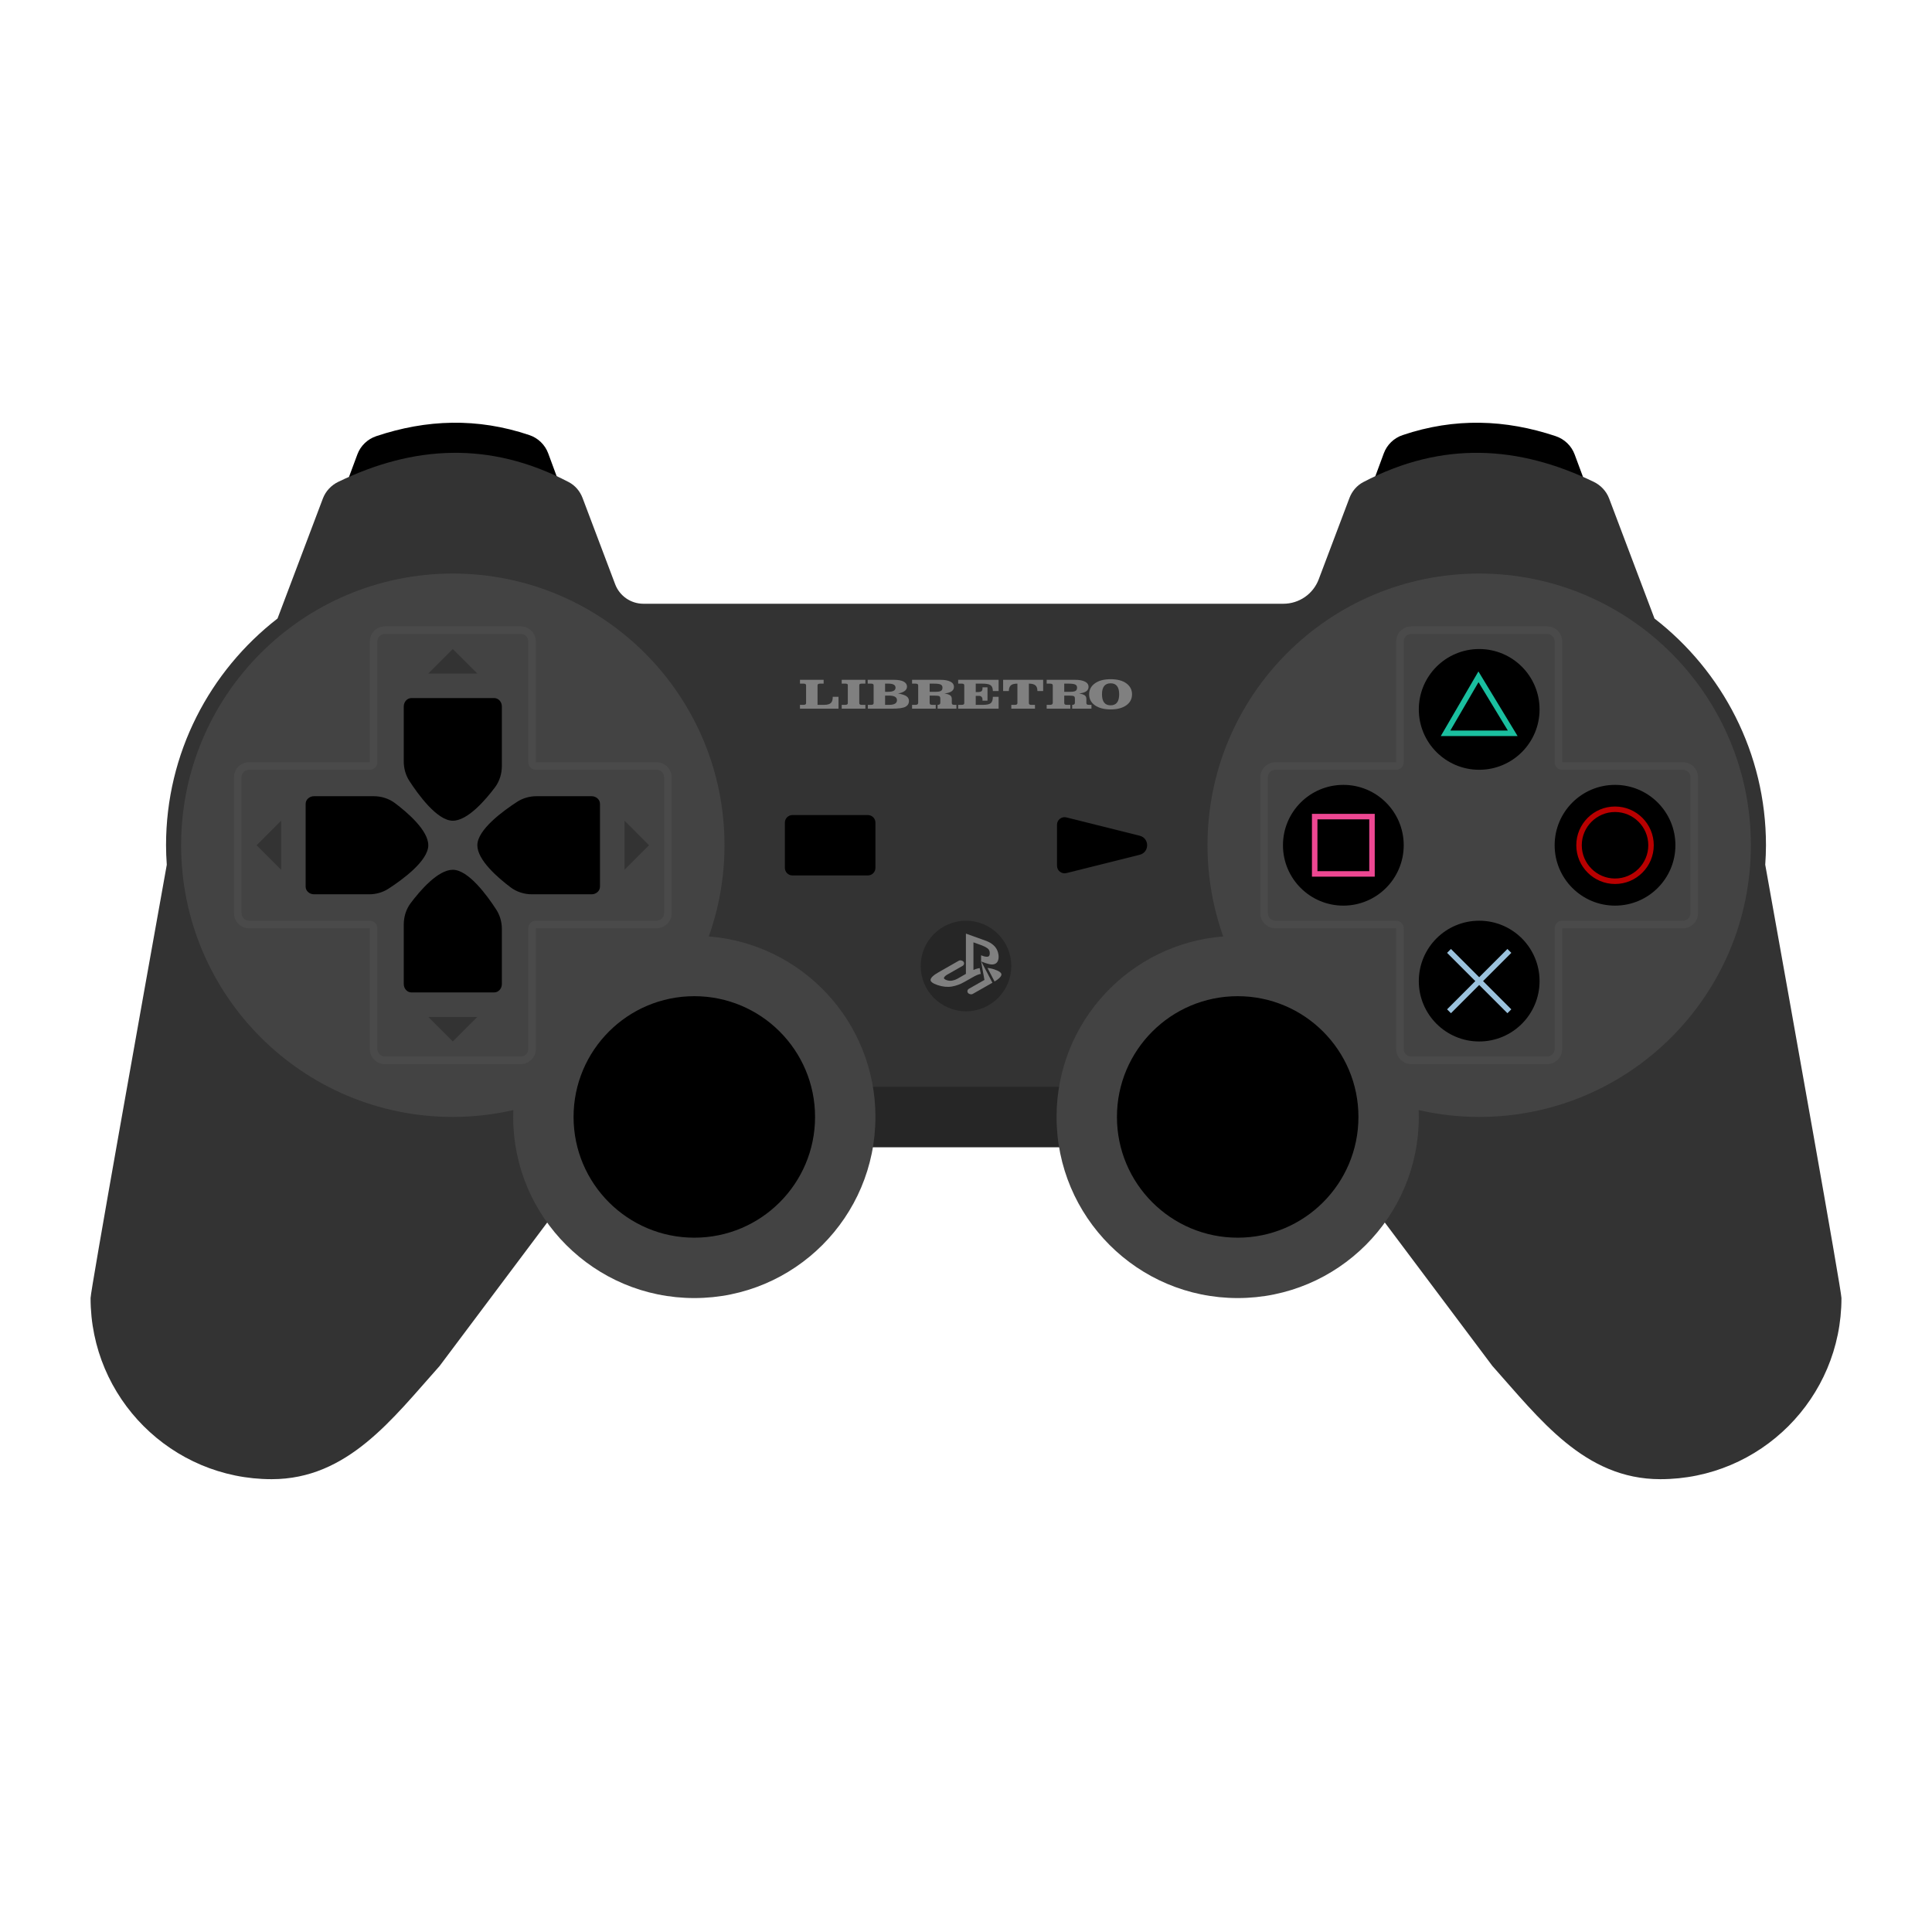
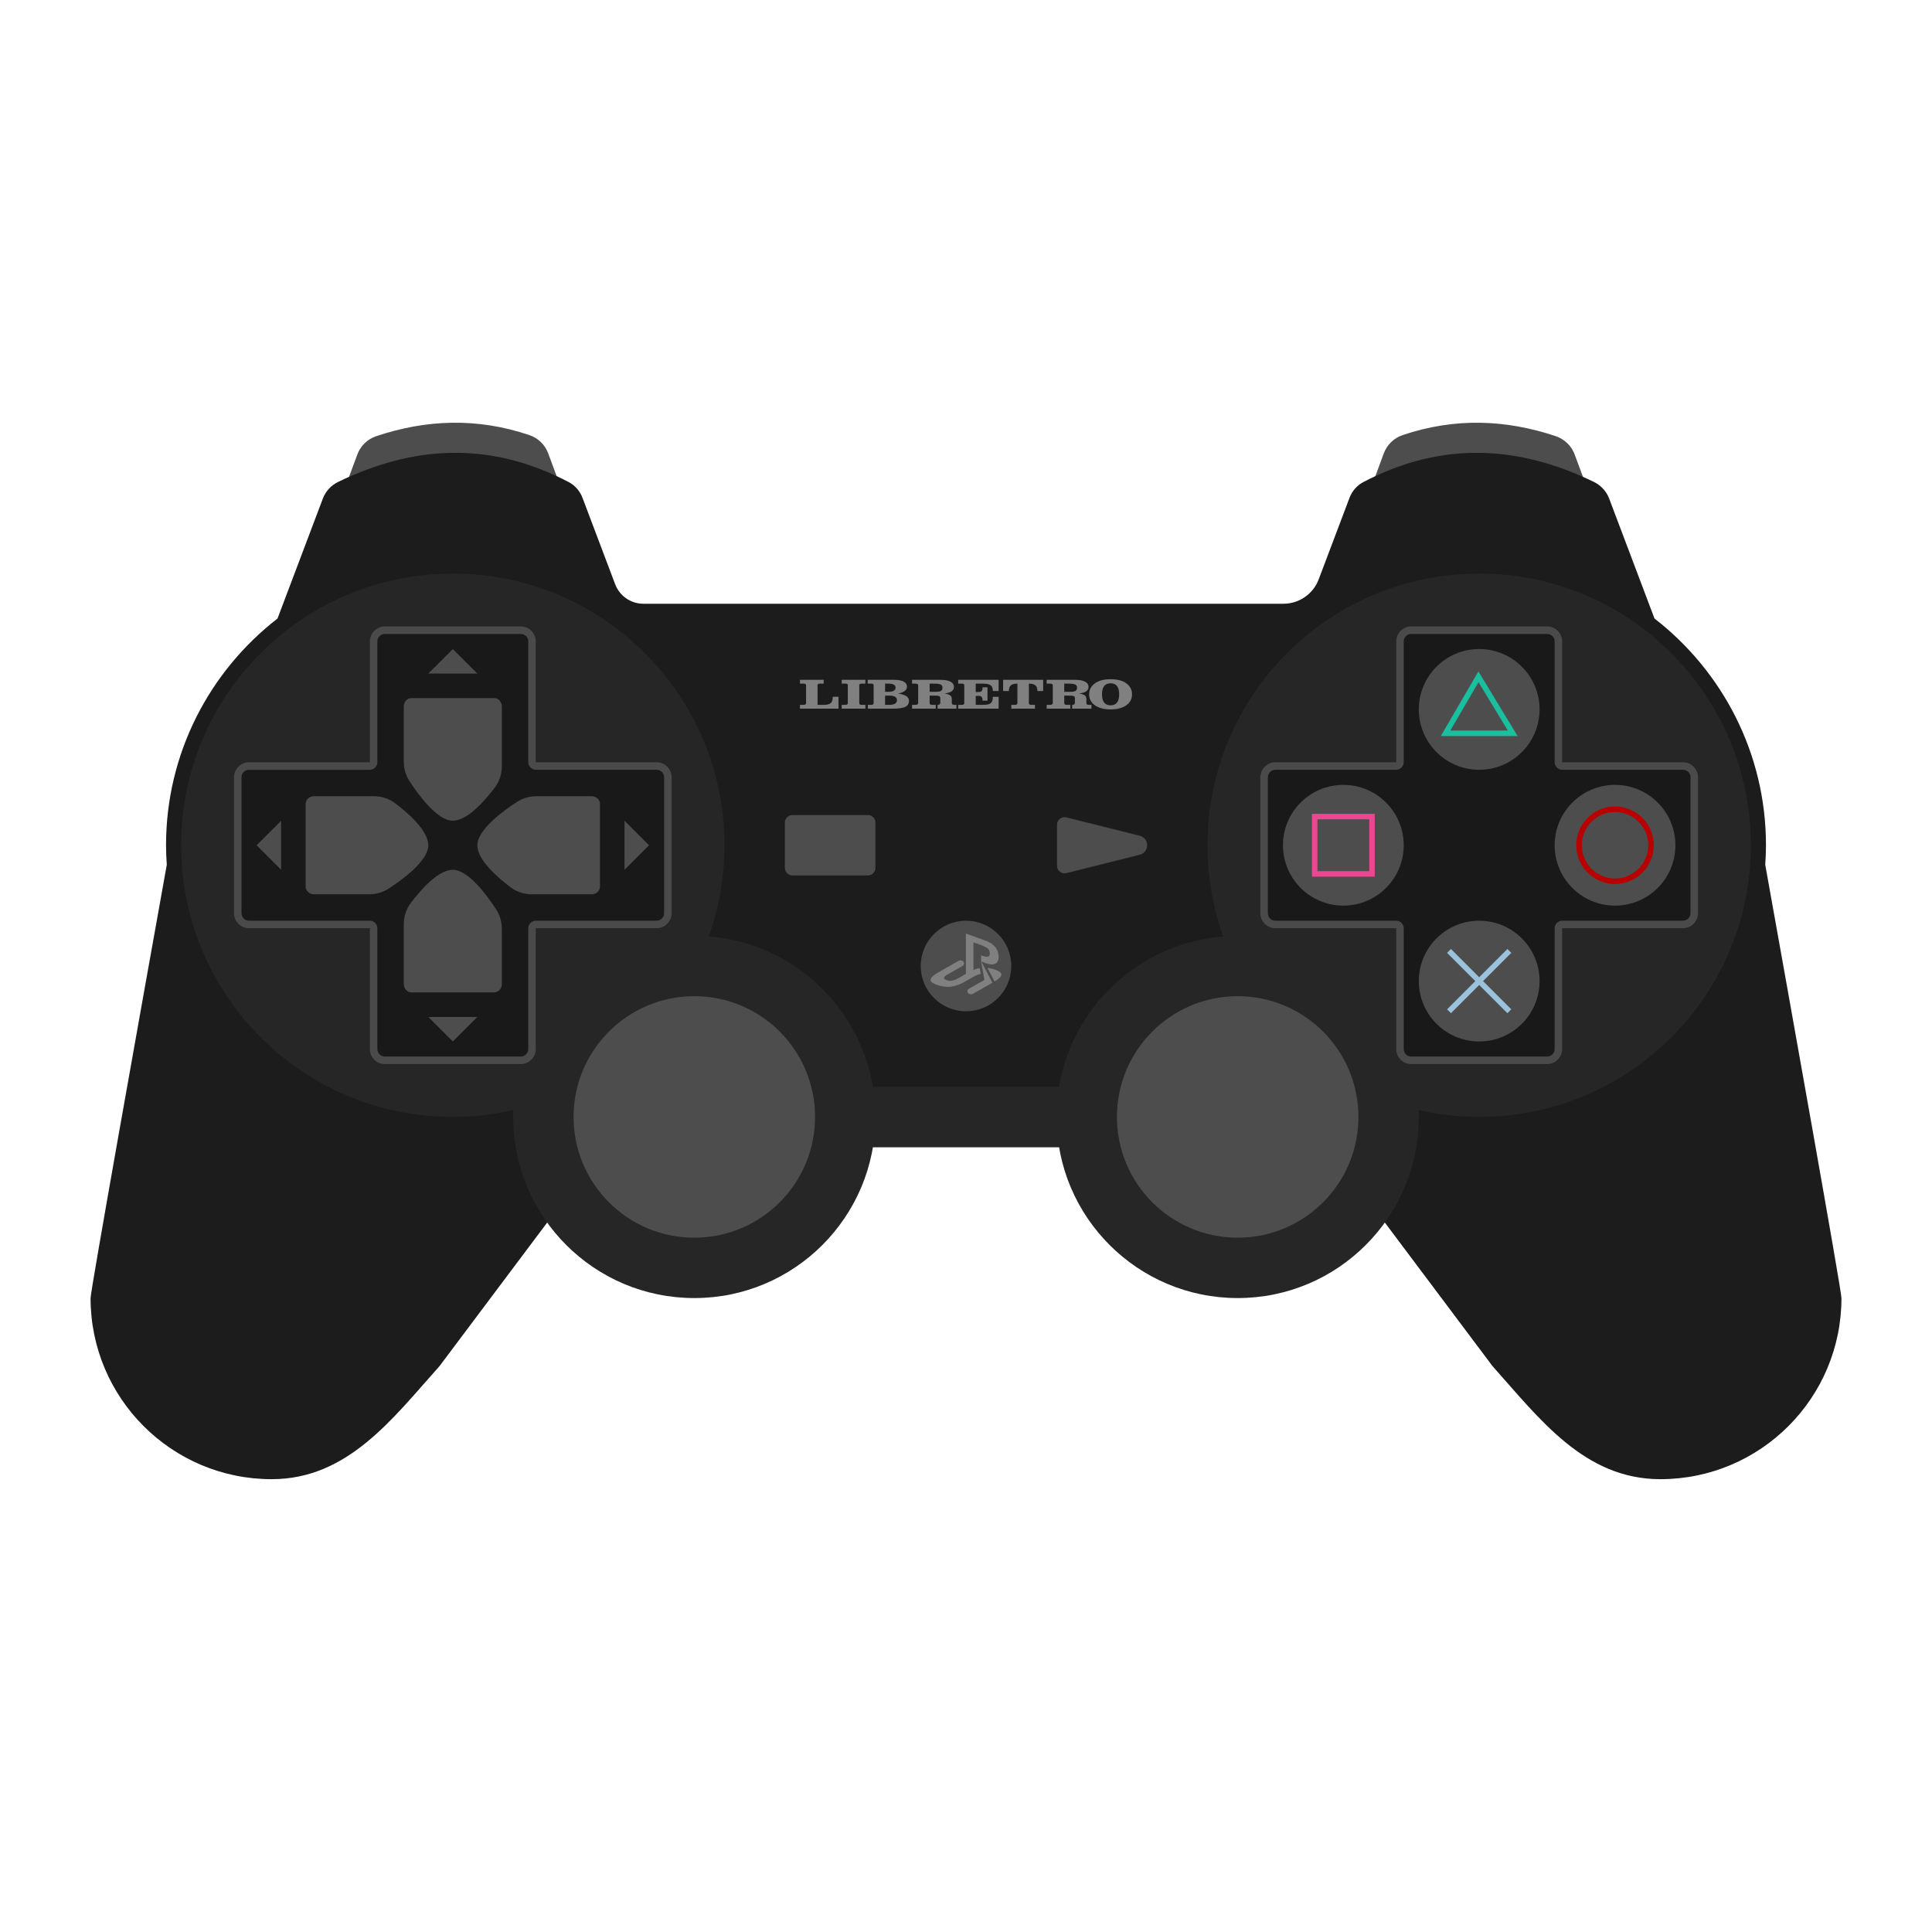
<svg xmlns="http://www.w3.org/2000/svg" viewBox="0 0 341.333 341.333" height="256" width="256" xml:space="preserve" id="svg2" version="1.1">
  <defs id="defs6">
    <clipPath id="clipPath18" clipPathUnits="userSpaceOnUse">
      <path id="path16" d="M 0,256 H 256 V 0 H 0 Z" />
    </clipPath>
    <clipPath id="clipPath26" clipPathUnits="userSpaceOnUse">
      <path id="path24" d="M 4,207.987 H 252 V 52 H 4 Z" />
    </clipPath>
    <clipPath id="clipPath120" clipPathUnits="userSpaceOnUse">
      <path id="path118" d="m 40.5,150.5 h 16.25 v -13 H 40.5 Z" />
    </clipPath>
+     <clipPath id="clipPath124" clipPathUnits="userSpaceOnUse">
+       <path id="path122-1" d="m 40.5,150.5 h 16.25 v -13 H 40.5 Z" />
+     </clipPath>
  </defs>
+   <path id="path38" style="fill:#4d4d4d;fill-opacity:1;fill-rule:nonzero;stroke:none;stroke-width:1.333" d="M 53.333,106.667 H 106.667 L 96.853,80.093 c -0.563,-1.523 -1.792,-2.707 -3.329,-3.225 -9.211,-3.108 -18.201,-2.768 -27.032,0.185 -1.547,0.516 -2.787,1.696 -3.353,3.224 z" />
+   <path id="path42" style="fill:#4d4d4d;fill-opacity:1;fill-rule:nonzero;stroke:none;stroke-width:1.333" d="m 288,106.667 h -53.333 l 9.813,-26.573 c 0.563,-1.523 1.792,-2.707 3.329,-3.225 9.211,-3.108 18.201,-2.768 27.032,0.185 1.547,0.516 2.787,1.696 3.353,3.224 z" />
+   <path id="path46" style="fill:#1c1c1c;fill-opacity:1;fill-rule:nonzero;stroke:none;stroke-width:1.333" d="m 311.87,152.785 c 0.077,-1.141 0.131,-2.291 0.131,-3.452 0,-16.28 -7.727,-30.781 -19.697,-40.057 l -8.013,-21.204 c -0.492,-1.299 -1.477,-2.343 -2.727,-2.948 -13.177,-6.367 -26.683,-7.301 -40.716,0.055 -1.129,0.592 -1.984,1.608 -2.436,2.801 l -5.433,14.377 c -0.98,2.593 -3.464,4.309 -6.236,4.309 h -113.072 c -2.217,0 -4.204,-1.373 -4.989,-3.448 l -5.759,-15.239 c -0.452,-1.193 -1.305,-2.209 -2.436,-2.801 -14.033,-7.356 -27.539,-6.421 -40.715,-0.055 -1.251,0.605 -2.236,1.649 -2.728,2.948 l -8.013,21.204 c -11.969,9.276 -19.696,23.777 -19.696,40.057 0,1.161 0.053,2.311 0.131,3.452 -4.512,25.152 -13.464,75.228 -13.464,76.548 0,17.673 14.327,32 32,32 13.425,0 21.333,-10.667 29.663,-19.995 l 29.004,-38.672 h 64 64 l 29.004,38.672 c 8.329,9.328 16.236,19.995 29.663,19.995 17.673,0 32,-14.327 32,-32 0,-1.32 -8.953,-51.396 -13.464,-76.548" />
+   <path id="path52" style="fill:#262626;fill-opacity:1;fill-rule:nonzero;stroke:none;stroke-width:1.333" d="m 216.113,165.444 c -1.796,-5.036 -2.78,-10.457 -2.78,-16.111 0,-26.509 21.491,-48 48,-48 26.509,0 48,21.491 48,48 0,26.509 -21.491,48 -48,48 -3.679,0 -7.255,-0.428 -10.697,-1.211 0.015,0.403 0.031,0.804 0.031,1.211 0,17.673 -14.327,32 -32,32 -17.673,0 -32,-14.327 -32,-32 0,-16.812 12.969,-30.587 29.447,-31.889" />
+   <path id="path56" style="fill:#262626;fill-opacity:1;fill-rule:nonzero;stroke:none;stroke-width:1.333" d="m 125.221,165.444 c 1.795,-5.036 2.779,-10.457 2.779,-16.111 0,-26.509 -21.489,-48 -48,-48 -26.509,0 -48,21.491 -48,48 0,26.509 21.491,48 48,48 3.68,0 7.256,-0.427 10.697,-1.211 -0.015,0.403 -0.031,0.804 -0.031,1.211 0,17.673 14.328,32 32,32 17.673,0 32,-14.327 32,-32 0,-16.812 -12.968,-30.587 -29.445,-31.889" />
+   <path id="path1064" style="opacity:1;vector-effect:none;fill:#191919;fill-opacity:1;fill-rule:nonzero;stroke:none;stroke-width:1.333;stroke-linecap:butt;stroke-linejoin:miter;stroke-miterlimit:4;stroke-dasharray:none;stroke-dashoffset:0;stroke-opacity:1" d="m 273.333,110.667 h -24 c -1.471,0 -2.667,1.196 -2.667,2.667 v 21.333 h -21.333 c -1.471,0 -2.667,1.196 -2.667,2.667 v 24 c 0,1.471 1.196,2.667 2.667,2.667 h 21.333 v 21.333 c 0,1.471 1.196,2.667 2.667,2.667 h 24 c 1.471,0 2.667,-1.196 2.667,-2.667 V 164 h 21.333 c 1.471,0 2.667,-1.196 2.667,-2.667 v -24 c 0,-1.471 -1.196,-2.667 -2.667,-2.667 h -21.333 v -21.333 c 0,-1.471 -1.196,-2.667 -2.667,-2.667" />
+   <path d="M 92,110.667 H 68 c -1.471,0 -2.667,1.196 -2.667,2.667 v 21.333 H 44 c -1.471,0 -2.667,1.196 -2.667,2.667 v 24 c 0,1.471 1.196,2.667 2.667,2.667 h 21.333 v 21.333 c 0,1.471 1.196,2.667 2.667,2.667 h 24 c 1.471,0 2.667,-1.196 2.667,-2.667 V 164 h 21.333 c 1.471,0 2.667,-1.196 2.667,-2.667 v -24 c 0,-1.471 -1.196,-2.667 -2.667,-2.667 H 94.667 v -21.333 c 0,-1.471 -1.196,-2.667 -2.667,-2.667" style="opacity:1;vector-effect:none;fill:#191919;fill-opacity:1;fill-rule:nonzero;stroke:none;stroke-width:1.333;stroke-linecap:butt;stroke-linejoin:miter;stroke-miterlimit:4;stroke-dasharray:none;stroke-dashoffset:0;stroke-opacity:1" id="path1066" />
  <g id="g22" transform="matrix(1.333333,0,0,-1.333333,0,341.3333)" />
-   <path id="path38" style="fill:#000000;fill-opacity:1;fill-rule:nonzero;stroke:none;stroke-width:1.333" d="M 53.333,106.667 H 106.667 L 96.853,80.093 c -0.563,-1.523 -1.792,-2.707 -3.329,-3.225 -9.211,-3.108 -18.201,-2.768 -27.032,0.185 -1.547,0.516 -2.787,1.696 -3.353,3.224 z" />
-   <path id="path42" style="fill:#000000;fill-opacity:1;fill-rule:nonzero;stroke:none;stroke-width:1.333" d="m 288,106.667 h -53.333 l 9.813,-26.573 c 0.563,-1.523 1.792,-2.707 3.329,-3.225 9.211,-3.108 18.201,-2.768 27.032,0.185 1.547,0.516 2.787,1.696 3.353,3.224 z" />
-   <path id="path46" style="fill:#333333;fill-opacity:1;fill-rule:nonzero;stroke:none;stroke-width:1.333" d="m 311.87,152.785 c 0.077,-1.141 0.131,-2.291 0.131,-3.452 0,-16.28 -7.727,-30.781 -19.697,-40.057 l -8.013,-21.204 c -0.492,-1.299 -1.477,-2.343 -2.727,-2.948 -13.177,-6.367 -26.683,-7.301 -40.716,0.055 -1.129,0.592 -1.984,1.608 -2.436,2.801 l -5.433,14.377 c -0.98,2.593 -3.464,4.309 -6.236,4.309 h -113.072 c -2.217,0 -4.204,-1.373 -4.989,-3.448 l -5.759,-15.239 c -0.452,-1.193 -1.305,-2.209 -2.436,-2.801 -14.033,-7.356 -27.539,-6.421 -40.715,-0.055 -1.251,0.605 -2.236,1.649 -2.728,2.948 l -8.013,21.204 c -11.969,9.276 -19.696,23.777 -19.696,40.057 0,1.161 0.053,2.311 0.131,3.452 -4.512,25.152 -13.464,75.228 -13.464,76.548 0,17.673 14.327,32 32,32 13.425,0 21.333,-10.667 29.663,-19.995 l 29.004,-38.672 h 64 64 l 29.004,38.672 c 8.329,9.328 16.236,19.995 29.663,19.995 17.673,0 32,-14.327 32,-32 0,-1.32 -8.953,-51.396 -13.464,-76.548" />
  <path d="M 192,202.667 H 149.333 V 192 H 192 Z" style="fill:#262626;fill-opacity:1;fill-rule:nonzero;stroke:none;stroke-width:1.333" id="path48" />
-   <path id="path52" style="fill:#434343;fill-opacity:1;fill-rule:nonzero;stroke:none;stroke-width:1.333" d="m 216.113,165.444 c -1.796,-5.036 -2.78,-10.457 -2.78,-16.111 0,-26.509 21.491,-48 48,-48 26.509,0 48,21.491 48,48 0,26.509 -21.491,48 -48,48 -3.679,0 -7.255,-0.428 -10.697,-1.211 0.015,0.403 0.031,0.804 0.031,1.211 0,17.673 -14.327,32 -32,32 -17.673,0 -32,-14.327 -32,-32 0,-16.812 12.969,-30.587 29.447,-31.889" />
-   <path id="path56" style="fill:#434343;fill-opacity:1;fill-rule:nonzero;stroke:none;stroke-width:1.333" d="m 125.221,165.444 c 1.795,-5.036 2.779,-10.457 2.779,-16.111 0,-26.509 -21.489,-48 -48,-48 -26.509,0 -48,21.491 -48,48 0,26.509 21.491,48 48,48 3.68,0 7.256,-0.427 10.697,-1.211 -0.015,0.403 -0.031,0.804 -0.031,1.211 0,17.673 14.328,32 32,32 17.673,0 32,-14.327 32,-32 0,-16.812 -12.968,-30.587 -29.445,-31.889" />
-   <path id="path60" style="fill:#000000;fill-opacity:1;fill-rule:nonzero;stroke:none;stroke-width:1.333" d="m 144,197.333 c 0,11.783 -9.552,21.333 -21.333,21.333 -11.781,0 -21.333,-9.551 -21.333,-21.333 0,-11.783 9.552,-21.333 21.333,-21.333 C 134.448,176 144,185.551 144,197.333" />
-   <path id="path64" style="fill:#000000;fill-opacity:1;fill-rule:nonzero;stroke:none;stroke-width:1.333" d="m 240,197.333 c 0,11.783 -9.551,21.333 -21.333,21.333 -11.783,0 -21.333,-9.551 -21.333,-21.333 0,-11.783 9.551,-21.333 21.333,-21.333 11.783,0 21.333,9.551 21.333,21.333" />
-   <path id="path68" style="fill:#000000;fill-opacity:1;fill-rule:nonzero;stroke:none;stroke-width:1.333" d="M 153.333,154.667 H 140 c -0.736,0 -1.333,-0.597 -1.333,-1.333 v -8 C 138.667,144.597 139.264,144 140,144 h 13.333 c 0.736,0 1.333,0.597 1.333,1.333 v 8 c 0,0.736 -0.597,1.333 -1.333,1.333" />
-   <path id="path72" style="fill:#000000;fill-opacity:1;fill-rule:nonzero;stroke:none;stroke-width:1.333" d="m 186.746,152.959 v -7.251 c 0,-0.868 0.816,-1.504 1.657,-1.295 l 12.951,3.239 c 1.751,0.437 1.751,2.925 0,3.363 l -12.951,3.237 c -0.841,0.211 -1.657,-0.427 -1.657,-1.293" />
-   <path id="path76" style="fill:#000000;fill-opacity:1;fill-rule:nonzero;stroke:none;stroke-width:1.333" d="m 272,125.333 c 0,5.891 -4.776,10.667 -10.667,10.667 -5.891,0 -10.667,-4.776 -10.667,-10.667 0,-5.891 4.776,-10.667 10.667,-10.667 5.891,0 10.667,4.776 10.667,10.667" />
-   <path id="path80" style="fill:#000000;fill-opacity:1;fill-rule:nonzero;stroke:none;stroke-width:1.333" d="m 272,173.333 c 0,5.891 -4.776,10.667 -10.667,10.667 -5.891,0 -10.667,-4.776 -10.667,-10.667 0,-5.891 4.776,-10.667 10.667,-10.667 5.891,0 10.667,4.776 10.667,10.667" />
-   <path id="path84" style="fill:#000000;fill-opacity:1;fill-rule:nonzero;stroke:none;stroke-width:1.333" d="m 285.333,160 c -5.891,0 -10.667,-4.776 -10.667,-10.667 0,-5.891 4.776,-10.667 10.667,-10.667 5.891,0 10.667,4.776 10.667,10.667 C 296,155.224 291.224,160 285.333,160" />
-   <path id="path88" style="fill:#000000;fill-opacity:1;fill-rule:nonzero;stroke:none;stroke-width:1.333" d="m 237.333,160 c -5.891,0 -10.667,-4.776 -10.667,-10.667 0,-5.891 4.776,-10.667 10.667,-10.667 5.891,0 10.667,4.776 10.667,10.667 C 248,155.224 243.224,160 237.333,160" />
+   <path id="path60" style="fill:#4d4d4d;fill-opacity:1;fill-rule:nonzero;stroke:none;stroke-width:1.333" d="m 144,197.333 c 0,11.783 -9.552,21.333 -21.333,21.333 -11.781,0 -21.333,-9.551 -21.333,-21.333 0,-11.783 9.552,-21.333 21.333,-21.333 C 134.448,176 144,185.551 144,197.333" />
+   <path id="path64" style="fill:#4d4d4d;fill-opacity:1;fill-rule:nonzero;stroke:none;stroke-width:1.333" d="m 240,197.333 c 0,11.783 -9.551,21.333 -21.333,21.333 -11.783,0 -21.333,-9.551 -21.333,-21.333 0,-11.783 9.551,-21.333 21.333,-21.333 11.783,0 21.333,9.551 21.333,21.333" />
+   <path id="path68" style="fill:#4d4d4d;fill-opacity:1;fill-rule:nonzero;stroke:none;stroke-width:1.333" d="M 153.333,154.667 H 140 c -0.736,0 -1.333,-0.597 -1.333,-1.333 v -8 C 138.667,144.597 139.264,144 140,144 h 13.333 c 0.736,0 1.333,0.597 1.333,1.333 v 8 c 0,0.736 -0.597,1.333 -1.333,1.333" />
+   <path id="path72" style="fill:#4d4d4d;fill-opacity:1;fill-rule:nonzero;stroke:none;stroke-width:1.333" d="m 186.746,152.959 v -7.251 c 0,-0.868 0.816,-1.504 1.657,-1.295 l 12.951,3.239 c 1.751,0.437 1.751,2.925 0,3.363 l -12.951,3.237 c -0.841,0.211 -1.657,-0.427 -1.657,-1.293" />
+   <path id="path76" style="fill:#4d4d4d;fill-opacity:1;fill-rule:nonzero;stroke:none;stroke-width:1.333" d="m 272,125.333 c 0,5.891 -4.776,10.667 -10.667,10.667 -5.891,0 -10.667,-4.776 -10.667,-10.667 0,-5.891 4.776,-10.667 10.667,-10.667 5.891,0 10.667,4.776 10.667,10.667" />
+   <path id="path80" style="fill:#4d4d4d;fill-opacity:1;fill-rule:nonzero;stroke:none;stroke-width:1.333" d="m 272,173.333 c 0,5.891 -4.776,10.667 -10.667,10.667 -5.891,0 -10.667,-4.776 -10.667,-10.667 0,-5.891 4.776,-10.667 10.667,-10.667 5.891,0 10.667,4.776 10.667,10.667" />
+   <path id="path84" style="fill:#4d4d4d;fill-opacity:1;fill-rule:nonzero;stroke:none;stroke-width:1.333" d="m 285.333,160 c -5.891,0 -10.667,-4.776 -10.667,-10.667 0,-5.891 4.776,-10.667 10.667,-10.667 5.891,0 10.667,4.776 10.667,10.667 C 296,155.224 291.224,160 285.333,160" />
+   <path id="path88" style="fill:#4d4d4d;fill-opacity:1;fill-rule:nonzero;stroke:none;stroke-width:1.333" d="m 237.333,160 c -5.891,0 -10.667,-4.776 -10.667,-10.667 0,-5.891 4.776,-10.667 10.667,-10.667 5.891,0 10.667,4.776 10.667,10.667 C 248,155.224 243.224,160 237.333,160" />
  <path id="path92" style="fill:#4a4a4a;fill-opacity:1;fill-rule:nonzero;stroke:none;stroke-width:1.333;font-variant-east_asian:normal;opacity:1;vector-effect:none;stroke-linecap:butt;stroke-linejoin:miter;stroke-miterlimit:4;stroke-dasharray:none;stroke-dashoffset:0;stroke-opacity:1" d="m 273.333,110.667 h -24 c -1.471,0 -2.667,1.196 -2.667,2.667 v 21.333 h -21.333 c -1.471,0 -2.667,1.196 -2.667,2.667 v 24 c 0,1.471 1.196,2.667 2.667,2.667 h 21.333 v 21.333 c 0,1.471 1.196,2.667 2.667,2.667 h 24 C 274.804,188 276,186.804 276,185.333 V 164 h 21.333 C 298.804,164 300,162.804 300,161.333 v -24 c 0,-1.471 -1.196,-2.667 -2.667,-2.667 H 276 v -21.333 c 0,-1.471 -1.196,-2.667 -2.667,-2.667 m 0,1.333 c 0.737,0 1.333,0.597 1.333,1.333 v 21.333 c 0,0.736 0.596,1.333 1.333,1.333 h 21.333 c 0.737,0 1.333,0.597 1.333,1.333 v 24 c 0,0.736 -0.596,1.333 -1.333,1.333 H 276 c -0.737,0 -1.333,0.597 -1.333,1.333 v 21.333 c 0,0.737 -0.596,1.333 -1.333,1.333 h -24 c -0.737,0 -1.333,-0.596 -1.333,-1.333 V 164 c 0,-0.736 -0.596,-1.333 -1.333,-1.333 H 225.333 C 224.596,162.667 224,162.069 224,161.333 v -24 C 224,136.597 224.596,136 225.333,136 h 21.333 C 247.404,136 248,135.403 248,134.667 V 113.333 C 248,112.597 248.596,112 249.333,112 h 24" />
  <path id="path96" style="fill:#4a4a4a;fill-opacity:1;fill-rule:nonzero;stroke:none;stroke-width:1.333;font-variant-east_asian:normal;opacity:1;vector-effect:none;stroke-linecap:butt;stroke-linejoin:miter;stroke-miterlimit:4;stroke-dasharray:none;stroke-dashoffset:0;stroke-opacity:1" d="M 92,110.667 H 68 c -1.471,0 -2.667,1.196 -2.667,2.667 v 21.333 H 44 c -1.471,0 -2.667,1.196 -2.667,2.667 v 24 c 0,1.471 1.196,2.667 2.667,2.667 h 21.333 v 21.333 c 0,1.471 1.196,2.667 2.667,2.667 h 24 c 1.471,0 2.667,-1.196 2.667,-2.667 V 164 H 116 c 1.471,0 2.667,-1.196 2.667,-2.667 v -24 c 0,-1.471 -1.196,-2.667 -2.667,-2.667 H 94.667 v -21.333 c 0,-1.471 -1.196,-2.667 -2.667,-2.667 m 0,1.333 c 0.736,0 1.333,0.597 1.333,1.333 v 21.333 c 0,0.736 0.597,1.333 1.333,1.333 H 116 c 0.736,0 1.333,0.597 1.333,1.333 v 24 c 0,0.736 -0.597,1.333 -1.333,1.333 H 94.667 c -0.736,0 -1.333,0.597 -1.333,1.333 v 21.333 c 0,0.737 -0.597,1.333 -1.333,1.333 H 68 c -0.736,0 -1.333,-0.596 -1.333,-1.333 V 164 c 0,-0.736 -0.597,-1.333 -1.333,-1.333 H 44 c -0.736,0 -1.333,-0.597 -1.333,-1.333 v -24 c 0,-0.736 0.597,-1.333 1.333,-1.333 h 21.333 c 0.736,0 1.333,-0.597 1.333,-1.333 v -21.333 c 0,-0.736 0.597,-1.333 1.333,-1.333 h 24" />
-   <path id="path100" style="fill:#333333;fill-opacity:1;fill-rule:nonzero;stroke:none;stroke-width:1.333" d="M 110.333,153.667 V 145 l 4.333,4.333 z" />
-   <path id="path104" style="fill:#333333;fill-opacity:1;fill-rule:nonzero;stroke:none;stroke-width:1.333" d="m 49.667,145 v 8.667 l -4.333,-4.333 z" />
-   <path id="path108" style="fill:#333333;fill-opacity:1;fill-rule:nonzero;stroke:none;stroke-width:1.333" d="m 75.667,179.667 h 8.667 L 80,184 Z" />
-   <path id="path112" style="fill:#333333;fill-opacity:1;fill-rule:nonzero;stroke:none;stroke-width:1.333" d="m 84.333,119 h -8.667 l 4.333,-4.333 z" />
+   <path id="path100" style="fill:#4d4d4d;fill-opacity:1;fill-rule:nonzero;stroke:none;stroke-width:1.333" d="M 110.333,153.667 V 145 l 4.333,4.333 z" />
+   <path id="path104" style="fill:#4d4d4d;fill-opacity:1;fill-rule:nonzero;stroke:none;stroke-width:1.333" d="m 49.667,145 v 8.667 l -4.333,-4.333 z" />
+   <path id="path108" style="fill:#4d4d4d;fill-opacity:1;fill-rule:nonzero;stroke:none;stroke-width:1.333" d="m 75.667,179.667 h 8.667 L 80,184 Z" />
+   <path id="path112" style="fill:#4d4d4d;fill-opacity:1;fill-rule:nonzero;stroke:none;stroke-width:1.333" d="m 84.333,119 h -8.667 l 4.333,-4.333 z" />
  <g id="g116" transform="matrix(1.333333,0,0,-1.333333,0,341.3333)" />
-   <g id="g128" transform="matrix(1.333333,0,0,-1.333333,0,341.3333)" style="fill:#000000">
-     <g id="g126" clip-path="url(#clipPath120)" style="fill:#000000">
-       <g id="g124" transform="translate(40.5,149.4902)" style="fill:#000000">
-         <path id="path122" style="fill:#000000;fill-opacity:1;fill-rule:nonzero;stroke:none" d="m 0,0 v -10.98 c 0,-0.558 0.5,-1.01 1.116,-1.01 h 7.279 c 0.92,0 1.82,0.251 2.569,0.736 1.875,1.213 5.286,3.704 5.286,5.764 0,1.967 -2.745,4.328 -4.431,5.594 C 11.027,0.697 10.028,1.01 9,1.01 H 1.116 C 0.5,1.01 0,0.558 0,0" />
+   <g id="g128" transform="matrix(1.333333,0,0,-1.333333,0,341.3333)" style="fill:#4d4d4d;fill-opacity:1">
+     <g id="g126" clip-path="url(#clipPath120)" style="fill:#4d4d4d;fill-opacity:1">
+       <g id="g124" transform="translate(40.5,149.4902)" style="fill:#4d4d4d;fill-opacity:1">
+         <path id="path122" style="fill:#4d4d4d;fill-opacity:1;fill-rule:nonzero;stroke:none" d="m 0,0 v -10.98 c 0,-0.558 0.5,-1.01 1.116,-1.01 h 7.279 c 0.92,0 1.82,0.251 2.569,0.736 1.875,1.213 5.286,3.704 5.286,5.764 0,1.967 -2.745,4.328 -4.431,5.594 C 11.027,0.697 10.028,1.01 9,1.01 H 1.116 C 0.5,1.01 0,0.558 0,0" />
      </g>
    </g>
  </g>
-   <path id="path132" style="fill:#000000;fill-opacity:1;fill-rule:nonzero;stroke:none;stroke-width:1.333" d="m 106,156.654 v -14.64 c 0,-0.744 -0.667,-1.347 -1.488,-1.347 h -9.705 c -1.227,0 -2.427,0.335 -3.425,0.981 -2.5,1.617 -7.048,4.939 -7.048,7.685 0,2.623 3.66,5.771 5.908,7.459 1.056,0.791 2.388,1.208 3.759,1.208 h 10.512 c 0.821,0 1.488,-0.603 1.488,-1.347" />
-   <path id="path136" style="fill:#000000;fill-opacity:1;fill-rule:nonzero;stroke:none;stroke-width:1.333" d="m 87.32,123.333 h -14.64 c -0.744,0 -1.347,0.667 -1.347,1.488 v 9.705 c 0,1.227 0.335,2.427 0.981,3.425 1.617,2.5 4.939,7.048 7.685,7.048 2.623,0 5.771,-3.66 7.459,-5.908 0.791,-1.056 1.208,-2.388 1.208,-3.759 v -10.512 c 0,-0.821 -0.603,-1.488 -1.347,-1.488" />
-   <path id="path140" style="fill:#000000;fill-opacity:1;fill-rule:nonzero;stroke:none;stroke-width:1.333" d="m 72.68,175.333 h 14.64 c 0.744,0 1.347,-0.667 1.347,-1.488 V 164.14 c 0,-1.227 -0.335,-2.427 -0.981,-3.425 -1.617,-2.5 -4.939,-7.048 -7.685,-7.048 -2.623,0 -5.771,3.66 -7.459,5.908 -0.791,1.056 -1.208,2.388 -1.208,3.759 v 10.512 c 0,0.821 0.603,1.488 1.347,1.488" />
-   <path id="path144" style="fill:#262626;fill-opacity:1;fill-rule:nonzero;stroke:none;stroke-width:1.333" d="m 178.667,170.667 c 0,4.417 -3.583,8 -8,8 -4.417,0 -8,-3.583 -8,-8 0,-4.417 3.583,-8 8,-8 4.417,0 8,3.583 8,8" />
+   <path id="path132" style="fill:#4d4d4d;fill-opacity:1;fill-rule:nonzero;stroke:none;stroke-width:1.333" d="m 106,156.654 v -14.64 c 0,-0.744 -0.667,-1.347 -1.488,-1.347 h -9.705 c -1.227,0 -2.427,0.335 -3.425,0.981 -2.5,1.617 -7.048,4.939 -7.048,7.685 0,2.623 3.66,5.771 5.908,7.459 1.056,0.791 2.388,1.208 3.759,1.208 h 10.512 c 0.821,0 1.488,-0.603 1.488,-1.347" />
+   <path id="path136" style="fill:#4d4d4d;fill-opacity:1;fill-rule:nonzero;stroke:none;stroke-width:1.333" d="m 87.32,123.333 h -14.64 c -0.744,0 -1.347,0.667 -1.347,1.488 v 9.705 c 0,1.227 0.335,2.427 0.981,3.425 1.617,2.5 4.939,7.048 7.685,7.048 2.623,0 5.771,-3.66 7.459,-5.908 0.791,-1.056 1.208,-2.388 1.208,-3.759 v -10.512 c 0,-0.821 -0.603,-1.488 -1.347,-1.488" />
+   <path id="path140" style="fill:#4d4d4d;fill-opacity:1;fill-rule:nonzero;stroke:none;stroke-width:1.333" d="m 72.68,175.333 h 14.64 c 0.744,0 1.347,-0.667 1.347,-1.488 V 164.14 c 0,-1.227 -0.335,-2.427 -0.981,-3.425 -1.617,-2.5 -4.939,-7.048 -7.685,-7.048 -2.623,0 -5.771,3.66 -7.459,5.908 -0.791,1.056 -1.208,2.388 -1.208,3.759 v 10.512 c 0,0.821 0.603,1.488 1.347,1.488" />
+   <path id="path144" style="fill:#4d4d4d;fill-opacity:1;fill-rule:nonzero;stroke:none;stroke-width:1.333" d="m 178.667,170.667 c 0,4.417 -3.583,8 -8,8 -4.417,0 -8,-3.583 -8,-8 0,-4.417 3.583,-8 8,-8 4.417,0 8,3.583 8,8" />
  <path d="m 232.756,153.912 h 9.156 v -9.156 h -9.156 z m 10.125,0.969 h -11.095 v -11.095 h 11.095 z" style="fill:#ed4792;fill-opacity:1;fill-rule:nonzero;stroke:none;stroke-width:1.034" id="path88-6" />
  <path id="path92-4" style="fill:#b80000;fill-opacity:1;fill-rule:nonzero;stroke:none;stroke-width:1.034" d="m 285.333,143.459 c -3.239,0 -5.875,2.636 -5.875,5.875 0,3.239 2.636,5.875 5.875,5.875 3.239,0 5.875,-2.636 5.875,-5.875 0,-3.239 -2.636,-5.875 -5.875,-5.875 m 0,12.718 c -3.773,0 -6.844,-3.07 -6.844,-6.844 0,-3.773 3.07,-6.844 6.844,-6.844 3.773,0 6.844,3.07 6.844,6.844 0,3.773 -3.07,6.844 -6.844,6.844" />
  <path id="path96-7" style="fill:#1abf9f;fill-opacity:1;fill-rule:nonzero;stroke:none;stroke-width:1.034" d="m 261.198,118.624 -6.651,11.418 h 13.572 z m 0.017,1.898 5.183,8.551 h -10.164 z" />
  <path id="path100-0" style="fill:#9bc2dd;fill-opacity:1;fill-rule:nonzero;stroke:none;stroke-width:1.034" d="m 267.008,168.344 -0.686,-0.686 -4.989,4.989 -4.989,-4.989 -0.685,0.686 4.988,4.989 -4.988,4.989 0.685,0.686 4.989,-4.989 4.989,4.989 0.686,-0.686 -4.989,-4.989 z" />
  <path id="path148" style="fill:#808080;fill-opacity:1;fill-rule:nonzero;stroke:none;stroke-width:1.333" d="m 141.333,124.529 h 0.631 c 0.299,0 0.448,-0.1 0.448,-0.3 v -3.149 c 0,-0.2 -0.141,-0.3 -0.421,-0.3 h -0.657 v -0.676 h 4.181 v 0.676 h -0.641 c -0.291,0 -0.437,0.1 -0.437,0.3 v 3.449 h 1.147 c 0.6,0 1.013,-0.121 1.241,-0.364 0.2,-0.212 0.3,-0.565 0.3,-1.061 h 1.016 v 2.1 h -6.807 z" />
  <path id="path152" style="fill:#808080;fill-opacity:1;fill-rule:nonzero;stroke:none;stroke-width:1.333" d="m 148.707,124.529 h 0.631 c 0.299,0 0.448,-0.1 0.448,-0.3 v -3.209 c 0,-0.16 -0.141,-0.24 -0.421,-0.24 h -0.657 v -0.676 h 4.181 v 0.676 h -0.641 c -0.172,0 -0.288,0.023 -0.348,0.067 -0.059,0.043 -0.089,0.12 -0.089,0.233 v 3.149 c 0,0.2 0.141,0.3 0.421,0.3 h 0.657 v 0.675 h -4.181 z" />
  <path id="path156" style="fill:#808080;fill-opacity:1;fill-rule:nonzero;stroke:none;stroke-width:1.333" d="m 156.371,124.529 h 0.711 c 0.925,0 1.388,-0.275 1.388,-0.825 0,-0.54 -0.464,-0.809 -1.393,-0.809 h -0.705 z m 0,-3.749 v 1.44 h 0.584 c 0.841,0 1.263,-0.243 1.263,-0.728 0,-0.475 -0.421,-0.712 -1.263,-0.712 z m -3.04,4.424 v -0.675 h 0.579 c 0.291,0 0.436,-0.1 0.436,-0.3 v -3.149 c 0,-0.2 -0.141,-0.3 -0.425,-0.3 h -0.621 v -0.676 h 4.613 c 0.768,0 1.348,0.107 1.741,0.32 0.392,0.209 0.588,0.504 0.588,0.884 0,0.325 -0.148,0.592 -0.447,0.799 -0.295,0.205 -0.673,0.34 -1.136,0.405 0.761,0.145 1.273,0.32 1.536,0.525 0.263,0.204 0.395,0.471 0.395,0.799 0,0.467 -0.211,0.812 -0.632,1.035 -0.417,0.223 -1.208,0.333 -2.372,0.333 z" />
  <path id="path160" style="fill:#808080;fill-opacity:1;fill-rule:nonzero;stroke:none;stroke-width:1.333" d="m 169.283,124.529 h 0.631 c 0.299,0 0.448,-0.1 0.448,-0.3 v -3.149 c 0,-0.2 -0.141,-0.3 -0.421,-0.3 h -0.657 v -0.676 h 7.144 v 1.98 h -1.017 c 0,-0.532 -0.161,-0.889 -0.484,-1.072 -0.252,-0.155 -0.712,-0.232 -1.381,-0.232 h -1.159 v 1.492 h 0.305 c 0.348,0 0.587,-0.053 0.716,-0.161 0.116,-0.095 0.172,-0.26 0.172,-0.495 v -0.184 h 0.884 v 2.355 h -0.884 v -0.195 c 0,-0.2 -0.052,-0.357 -0.161,-0.472 -0.105,-0.116 -0.239,-0.173 -0.396,-0.173 h -0.636 v 1.583 h 1.277 c 0.684,0 1.147,-0.103 1.385,-0.308 0.243,-0.204 0.361,-0.577 0.361,-1.117 h 1.017 v 2.1 h -7.144 z" />
  <path id="path164" style="fill:#808080;fill-opacity:1;fill-rule:nonzero;stroke:none;stroke-width:1.333" d="m 177.225,122.084 v -1.98 h 7.075 v 1.98 h -1.016 c 0,-0.475 -0.12,-0.811 -0.363,-1.009 -0.239,-0.197 -0.62,-0.296 -1.147,-0.296 v 3.451 c 0,0.2 0.14,0.3 0.421,0.3 h 0.657 v 0.675 h -4.181 v -0.675 h 0.636 c 0.295,0 0.441,-0.1 0.441,-0.3 v -3.451 c -0.581,0 -0.98,0.113 -1.193,0.337 -0.211,0.223 -0.316,0.545 -0.316,0.968 z" />
  <path id="path168" style="fill:#808080;fill-opacity:1;fill-rule:nonzero;stroke:none;stroke-width:1.333" d="m 194.692,122.666 c 0,1.296 0.508,1.944 1.521,1.944 1.009,0 1.515,-0.648 1.515,-1.944 0,-1.296 -0.503,-1.944 -1.505,-1.944 -1.02,0 -1.531,0.648 -1.531,1.944 m -2.271,0 c 0,-0.791 0.333,-1.433 1.005,-1.924 0.671,-0.496 1.6,-0.743 2.787,-0.743 1.191,0 2.12,0.245 2.785,0.735 0.667,0.489 1.001,1.133 1.001,1.932 0,0.821 -0.343,1.471 -1.027,1.951 -0.681,0.477 -1.592,0.716 -2.735,0.716 -1.175,0 -2.105,-0.241 -2.792,-0.723 -0.684,-0.483 -1.025,-1.131 -1.025,-1.944" />
  <path id="path172" style="fill:#808080;fill-opacity:1;fill-rule:nonzero;stroke:none;stroke-width:1.333" d="m 190.037,122.051 c -0.165,0.112 -0.464,0.169 -0.9,0.169 h -1.115 v -1.44 h 0.779 c 0.553,0 0.94,0.051 1.157,0.153 0.221,0.103 0.331,0.288 0.331,0.555 0,0.263 -0.084,0.451 -0.252,0.563 m 2.384,2.479 c -0.192,0 -0.323,-0.027 -0.389,-0.079 -0.067,-0.053 -0.1,-0.147 -0.1,-0.281 l 0.004,-0.66 c 0,-0.311 -0.1,-0.532 -0.3,-0.668 -0.2,-0.137 -0.533,-0.247 -0.999,-0.329 1.119,-0.108 1.677,-0.492 1.677,-1.155 0,-0.42 -0.216,-0.735 -0.647,-0.941 -0.428,-0.208 -1.001,-0.312 -1.72,-0.312 h -5.028 v 0.676 h 0.615 c 0.309,0 0.463,0.1 0.463,0.3 v 3.089 c 0,0.24 -0.159,0.36 -0.479,0.36 h -0.599 v 0.675 h 4.181 v -0.675 h -0.589 c -0.193,0 -0.323,-0.027 -0.389,-0.079 -0.067,-0.053 -0.1,-0.147 -0.1,-0.281 v -1.275 h 0.789 c 0.463,0 0.761,0.029 0.893,0.089 0.137,0.06 0.205,0.211 0.205,0.451 l -0.003,0.735 c 0,0.24 -0.16,0.36 -0.479,0.36 v 0.675 h 3.404 v -0.675 z" />
  <path id="path176" style="fill:#808080;fill-opacity:1;fill-rule:nonzero;stroke:none;stroke-width:1.333" d="m 166.259,122.051 c -0.165,0.112 -0.464,0.169 -0.899,0.169 h -1.116 v -1.44 h 0.779 c 0.553,0 0.94,0.051 1.157,0.153 0.221,0.103 0.331,0.288 0.331,0.555 0,0.263 -0.084,0.451 -0.252,0.563 m 2.384,2.479 c -0.192,0 -0.323,-0.027 -0.389,-0.079 -0.067,-0.053 -0.1,-0.147 -0.1,-0.281 l 0.004,-0.66 c 0,-0.311 -0.1,-0.532 -0.3,-0.668 -0.2,-0.137 -0.533,-0.247 -0.999,-0.329 1.119,-0.108 1.677,-0.492 1.677,-1.155 0,-0.42 -0.216,-0.735 -0.647,-0.941 -0.428,-0.208 -1.001,-0.312 -1.72,-0.312 h -5.028 v 0.676 h 0.615 c 0.309,0 0.463,0.1 0.463,0.3 v 3.089 c 0,0.24 -0.159,0.36 -0.479,0.36 h -0.599 v 0.675 h 4.181 v -0.675 h -0.589 c -0.193,0 -0.323,-0.027 -0.389,-0.079 -0.067,-0.053 -0.1,-0.147 -0.1,-0.281 v -1.275 h 0.789 c 0.463,0 0.761,0.029 0.893,0.089 0.137,0.06 0.205,0.211 0.205,0.451 l -0.003,0.735 c 0,0.24 -0.16,0.36 -0.479,0.36 v 0.675 h 3.323 v -0.675 z" />
  <g id="g1076" transform="matrix(0.6636454,0,0,0.6636454,91.95914,-13.25928)" style="fill:#808080">
    <path d="m 126.95,273.064 c -0.212,-0.544 -0.567,-1.04 -1.063,-1.484 -0.271,-0.243 -0.561,-0.452 -0.873,-0.627 -0.309,-0.175 -0.621,-0.324 -0.935,-0.453 -0.175,-0.077 -5.504,-1.98 -5.504,-1.98 v 10.719 l -2.301,1.321 c -0.377,0.215 -0.811,0.368 -1.299,0.463 -0.489,0.095 -0.971,0.064 -1.451,-0.091 -0.627,-0.203 -0.885,-0.435 -0.775,-0.696 0.111,-0.26 0.403,-0.531 0.877,-0.811 l 4.067,-2.312 c 0.599,-0.34 0.501,-1.167 -0.161,-1.381 l -0.159,-0.052 c -0.24,-0.077 -0.504,-0.051 -0.72,0.073 l -5.524,3.156 c -1.143,0.649 -1.789,1.248 -1.941,1.796 -0.152,0.549 0.475,1.06 1.88,1.532 1.347,0.444 2.599,0.568 3.759,0.372 1.16,-0.196 2.284,-0.611 3.375,-1.24 l 2.349,-1.323 0.025,0.011 v -0.024 l 0.295,-0.167 c 0.417,-0.227 0.84,-0.405 1.263,-0.535 0.125,-0.037 0.26,-0.06 0.4,-0.075 l -0.293,-1.555 c -0.371,0.06 -0.725,0.137 -1.045,0.251 -0.216,0.075 -0.421,0.155 -0.619,0.239 v -7.345 l 2.364,0.852 v 0.012 c 0.52,0.188 0.985,0.435 1.395,0.741 0.411,0.308 0.607,0.756 0.588,1.343 0,0.535 -0.185,0.825 -0.553,0.873 -0.368,0.047 -0.804,-0.023 -1.307,-0.209 l -0.449,-0.168 v 1.559 l -0.003,-0.004 0.003,0.08 0.308,1.695 c -0.003,0 -0.004,0 -0.005,10e-4 l 0.153,0.812 0.439,2.42 -4.141,2.355 c -0.597,0.34 -0.5,1.167 0.163,1.38 l 0.16,0.052 c 0.239,0.077 0.503,0.051 0.717,-0.071 l 5.211,-2.963 -0.007,-0.015 0.02,0.007 -2.968,-5.655 0.387,0.149 c 0.109,0.041 0.219,0.083 0.328,0.124 0.109,0.041 0.22,0.083 0.331,0.125 0.421,0.143 0.839,0.256 1.251,0.339 0.412,0.083 0.796,0.075 1.152,-0.024 0.423,-0.128 0.725,-0.373 0.909,-0.74 0.184,-0.367 0.271,-0.787 0.261,-1.259 -0.009,-0.516 -0.12,-1.048 -0.332,-1.595" style="fill:#808080;fill-opacity:1;fill-rule:nonzero;stroke:none;stroke-width:1.333" id="path226" />
    <path d="m 126.135,278.049 c -0.113,-0.036 -0.227,-0.071 -0.34,-0.104 -0.113,-0.032 -0.232,-0.063 -0.356,-0.095 -0.347,-0.089 -0.729,-0.147 -1.123,-0.193 l 1.883,3.612 c 1.045,-0.613 1.657,-1.181 1.808,-1.699 0.157,-0.541 -0.467,-1.049 -1.872,-1.521" style="fill:#808080;fill-opacity:1;fill-rule:nonzero;stroke:none;stroke-width:1.333" id="path230" />
  </g>
</svg>
